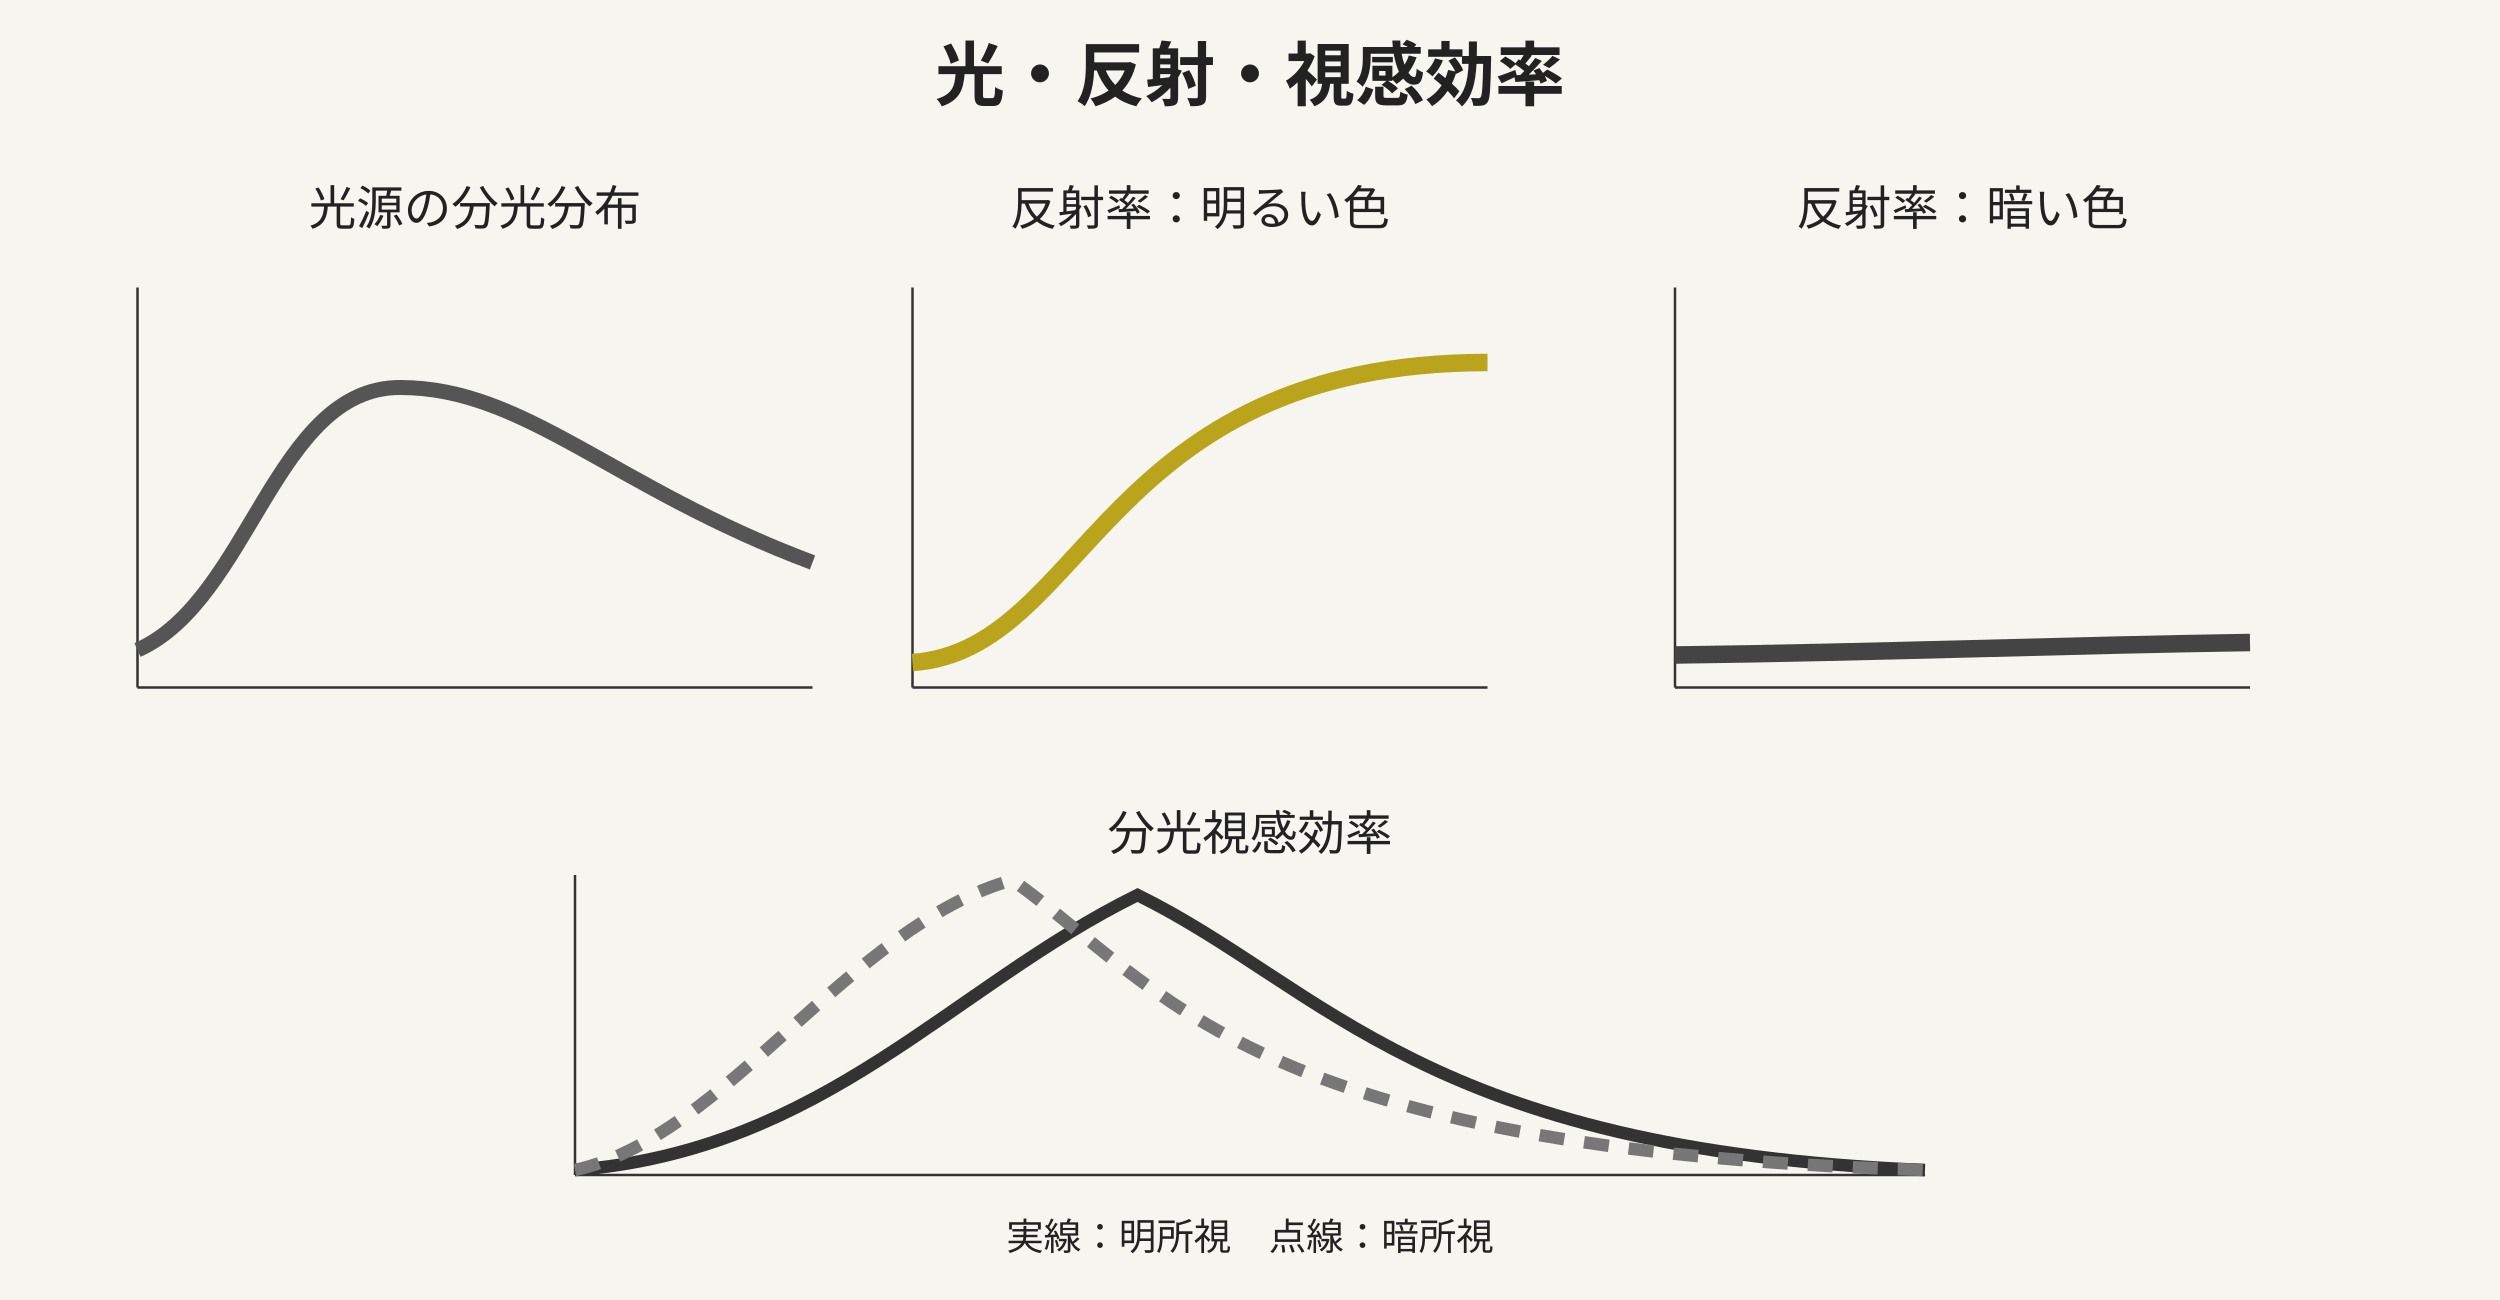
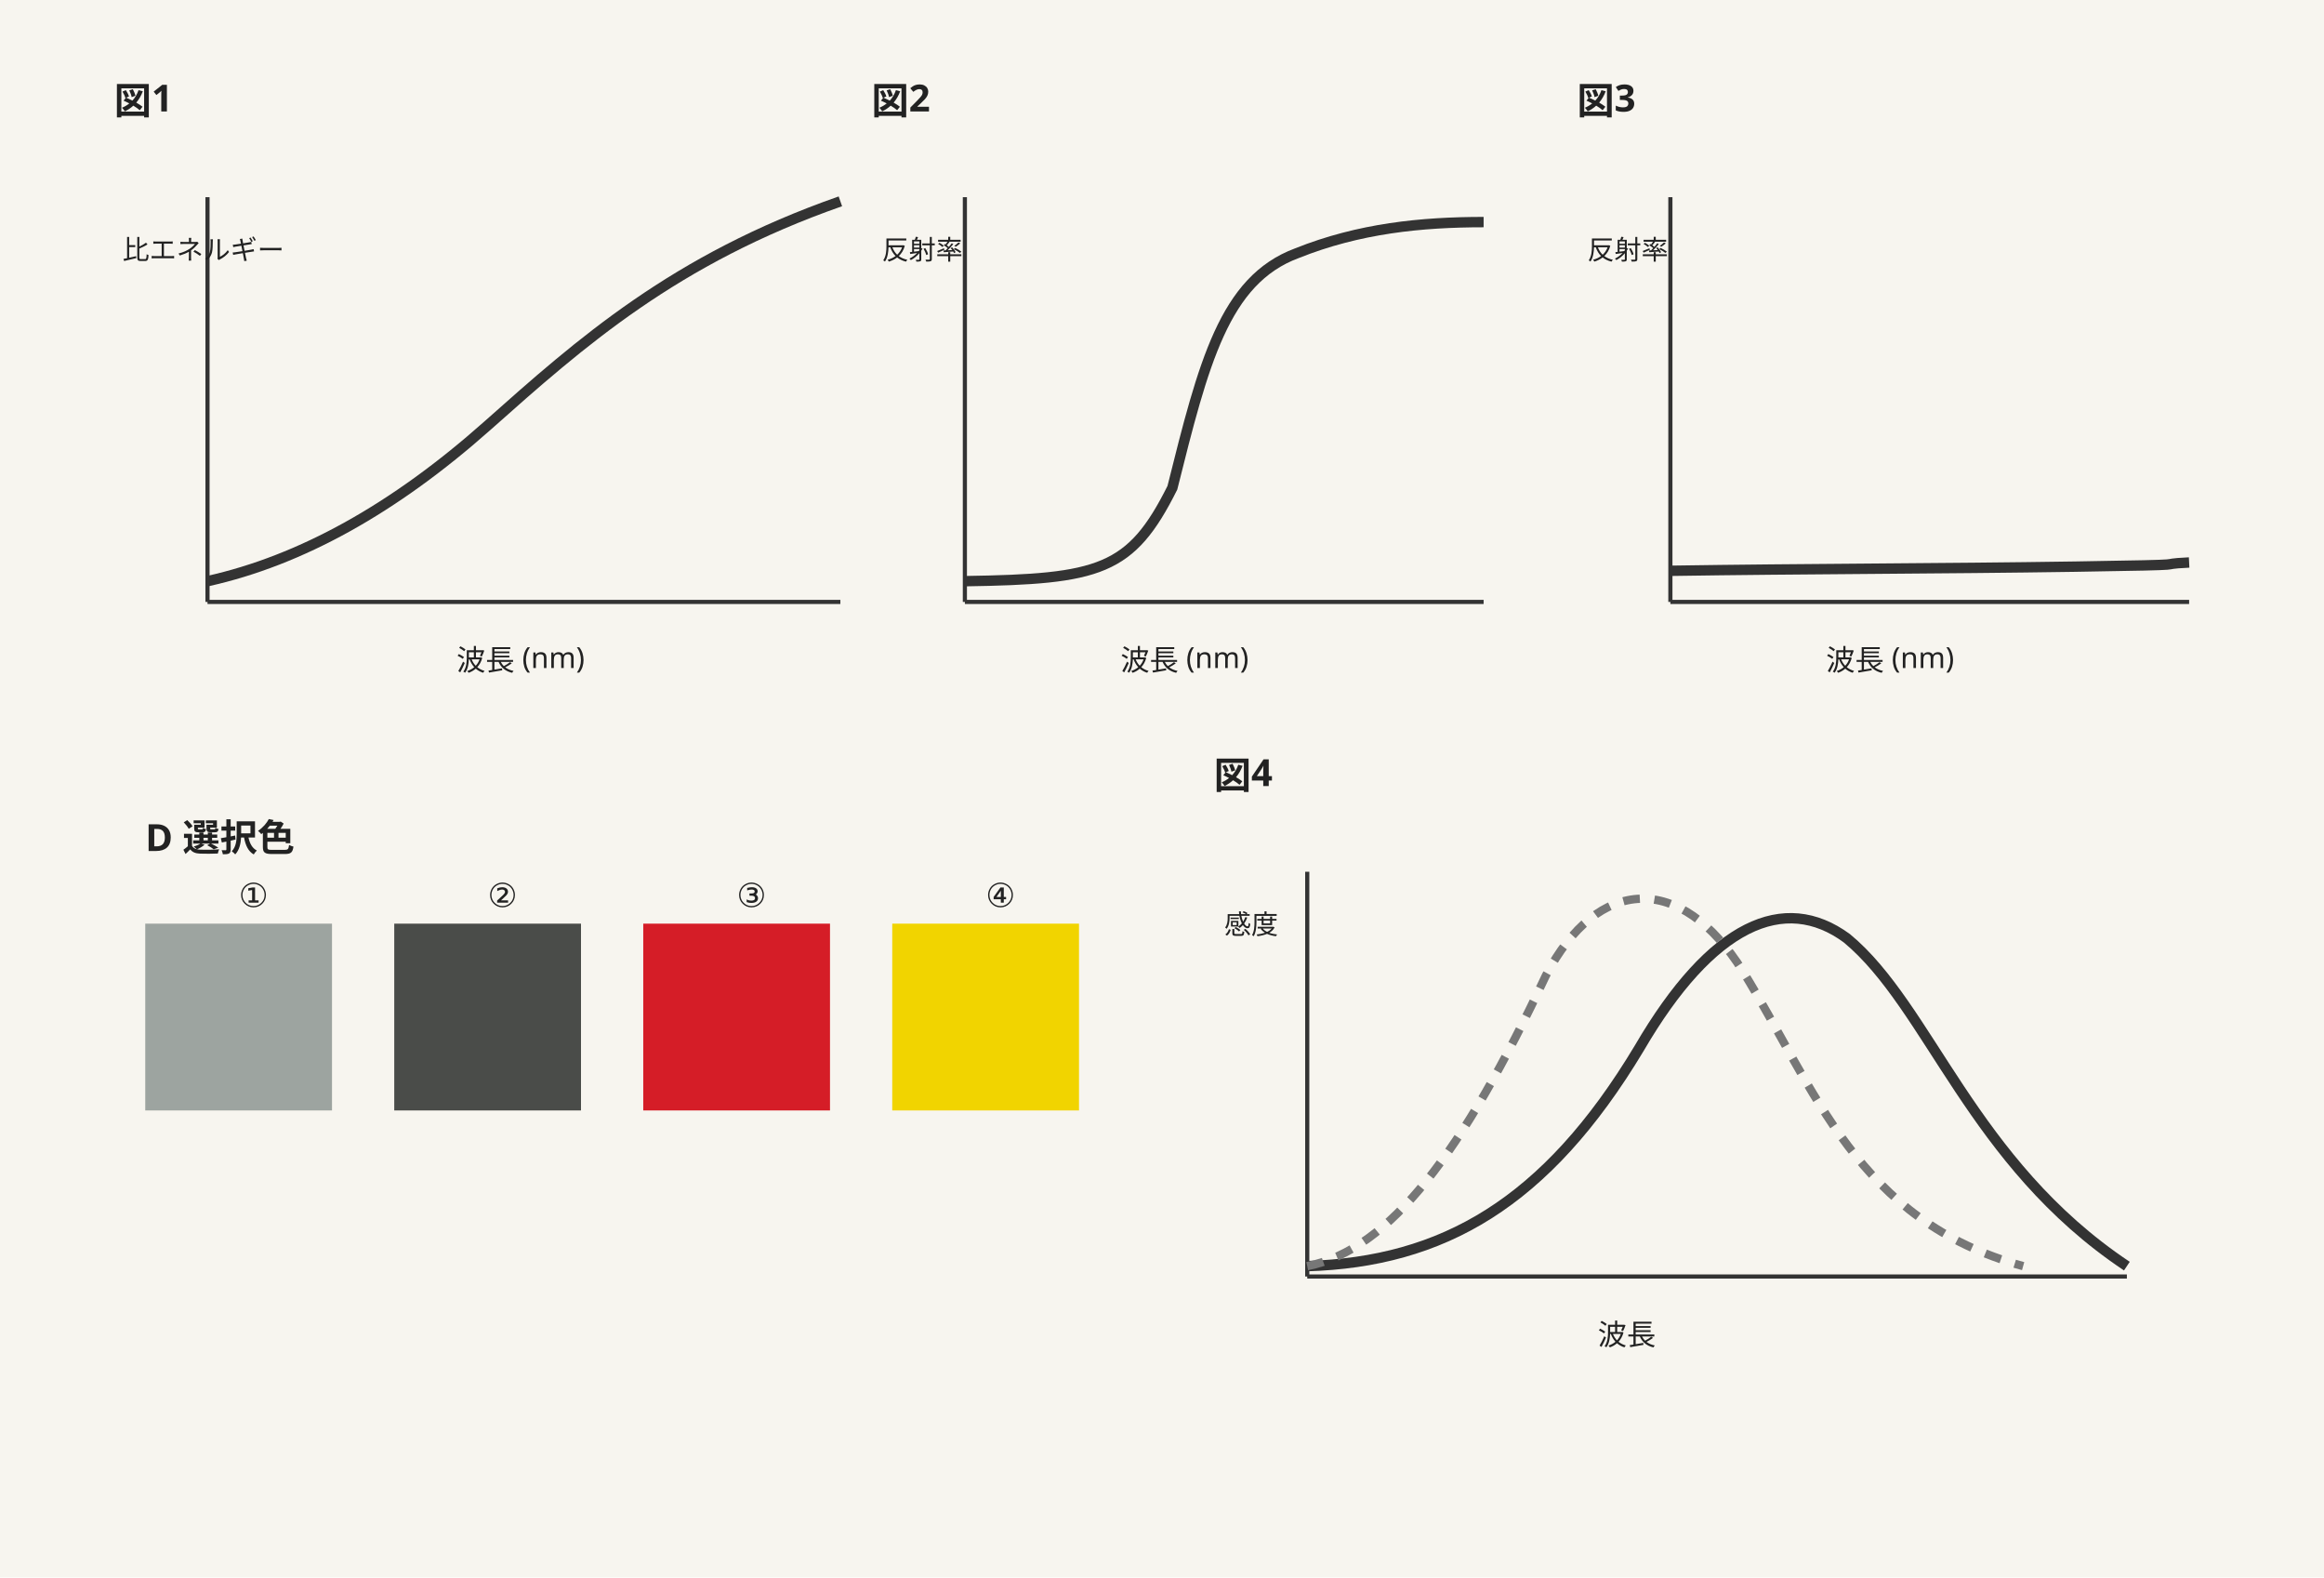
- <svg xmlns="http://www.w3.org/2000/svg" viewBox="0 0 1000 520" role="img" aria-label="光の分光特性を再構成した学習用図版">
-   <rect width="1000" height="520" fill="#f7f5ef" />
+ <svg xmlns="http://www.w3.org/2000/svg" viewBox="0 0 1120 760" role="img" aria-label="2026年度夏期 問題2の学習用再構成図版">
+   <rect width="1120" height="760" fill="#f7f5ef" />
  <g font-family="sans-serif" fill="#222">
-     <text x="500" y="40" text-anchor="middle" font-size="28" font-weight="700">光・反射・視感効率</text>
-     <g transform="translate(55 90)">
-       <text x="135" y="0" text-anchor="middle" font-size="19">光源の分光分布</text>
-       <path d="M0 185H270M0 25V185" stroke="#333" fill="none" />
-       <path d="M0 170C45 150 55 65 105 65S190 105 270 135" stroke="#555" stroke-width="6" fill="none" />
+     <g transform="translate(55 55)">
+       <text x="0" y="0" font-size="18" font-weight="700">図1</text>
+       <path d="M45 235V40M45 235H350" stroke="#333" stroke-width="2" fill="none" />
+       <path d="M45 225C90 215 135 190 180 150S270 70 350 42" stroke="#333" stroke-width="5" fill="none" />
+       <text x="165" y="268" font-size="14">波長 (nm)</text>
+       <text x="4" y="70" font-size="13">比エネルギー</text>
    </g>
-     <g transform="translate(365 90)">
-       <text x="115" y="0" text-anchor="middle" font-size="19">反射率：明るい色</text>
-       <path d="M0 185H230M0 25V185" stroke="#333" fill="none" />
-       <path d="M0 175C70 170 75 55 230 55" stroke="#b9a41c" stroke-width="7" fill="none" />
+     <g transform="translate(420 55)">
+       <text x="0" y="0" font-size="18" font-weight="700">図2</text>
+       <path d="M45 235V40M45 235H295" stroke="#333" stroke-width="2" fill="none" />
+       <path d="M45 225C110 224 125 220 145 180C160 120 170 80 205 67C235 55 265 52 295 52" stroke="#333" stroke-width="5" fill="none" />
+       <text x="120" y="268" font-size="14">波長 (nm)</text>
+       <text x="5" y="70" font-size="13">反射率</text>
    </g>
-     <g transform="translate(670 90)">
-       <text x="115" y="0" text-anchor="middle" font-size="19">反射率：暗い色</text>
-       <path d="M0 185H230M0 25V185" stroke="#333" fill="none" />
-       <path d="M0 172C80 171 160 168 230 167" stroke="#444" stroke-width="7" fill="none" />
+     <g transform="translate(760 55)">
+       <text x="0" y="0" font-size="18" font-weight="700">図3</text>
+       <path d="M45 235V40M45 235H295" stroke="#333" stroke-width="2" fill="none" />
+       <path d="M45 220C110 219 175 219 240 218S275 217 295 216" stroke="#333" stroke-width="5" fill="none" />
+       <text x="120" y="268" font-size="14">波長 (nm)</text>
+       <text x="5" y="70" font-size="13">反射率</text>
    </g>
-     <g transform="translate(230 340)">
-       <text x="270" y="0" text-anchor="middle" font-size="19">分光視感効率</text>
-       <path d="M0 130H540M0 10V130" stroke="#333" fill="none" />
-       <path d="M0 128C100 120 150 55 225 18C300 55 340 120 540 128" stroke="#333" stroke-width="5" fill="none" />
-       <path d="M0 128C60 115 110 30 175 12C235 55 270 120 540 128" stroke="#777" stroke-width="5" stroke-dasharray="10 8" fill="none" />
-       <text x="270" y="160" text-anchor="middle" font-size="15">実線：明所視　点線：暗所視</text>
+     <g transform="translate(585 380)">
+       <text x="0" y="0" font-size="18" font-weight="700">図4</text>
+       <path d="M45 235V40M45 235H440" stroke="#333" stroke-width="2" fill="none" />
+       <path d="M45 230C110 228 160 200 205 125C240 65 275 50 305 72C345 105 365 180 440 230" stroke="#333" stroke-width="5" fill="none" />
+       <path d="M45 230C85 222 120 175 160 90C185 42 225 40 255 88C290 145 310 208 390 230" stroke="#777" stroke-width="4" stroke-dasharray="8 7" fill="none" />
+       <text x="185" y="268" font-size="14">波長</text>
+       <text x="5" y="70" font-size="13">感度</text>
+     </g>
+     <g transform="translate(70 410)">
+       <text x="0" y="0" font-size="18" font-weight="700">D 選択色</text>
+       <g transform="translate(0 35)" font-size="16">
+         <text x="45" y="-8">①</text>
+         <rect width="90" height="90" fill="#9da4a0" />
+         <text x="165" y="-8">②</text>
+         <rect x="120" width="90" height="90" fill="#4a4c49" />
+         <text x="285" y="-8">③</text>
+         <rect x="240" width="90" height="90" fill="#d51d27" />
+         <text x="405" y="-8">④</text>
+         <rect x="360" width="90" height="90" fill="#f1d400" />
+       </g>
    </g>
  </g>
</svg>
